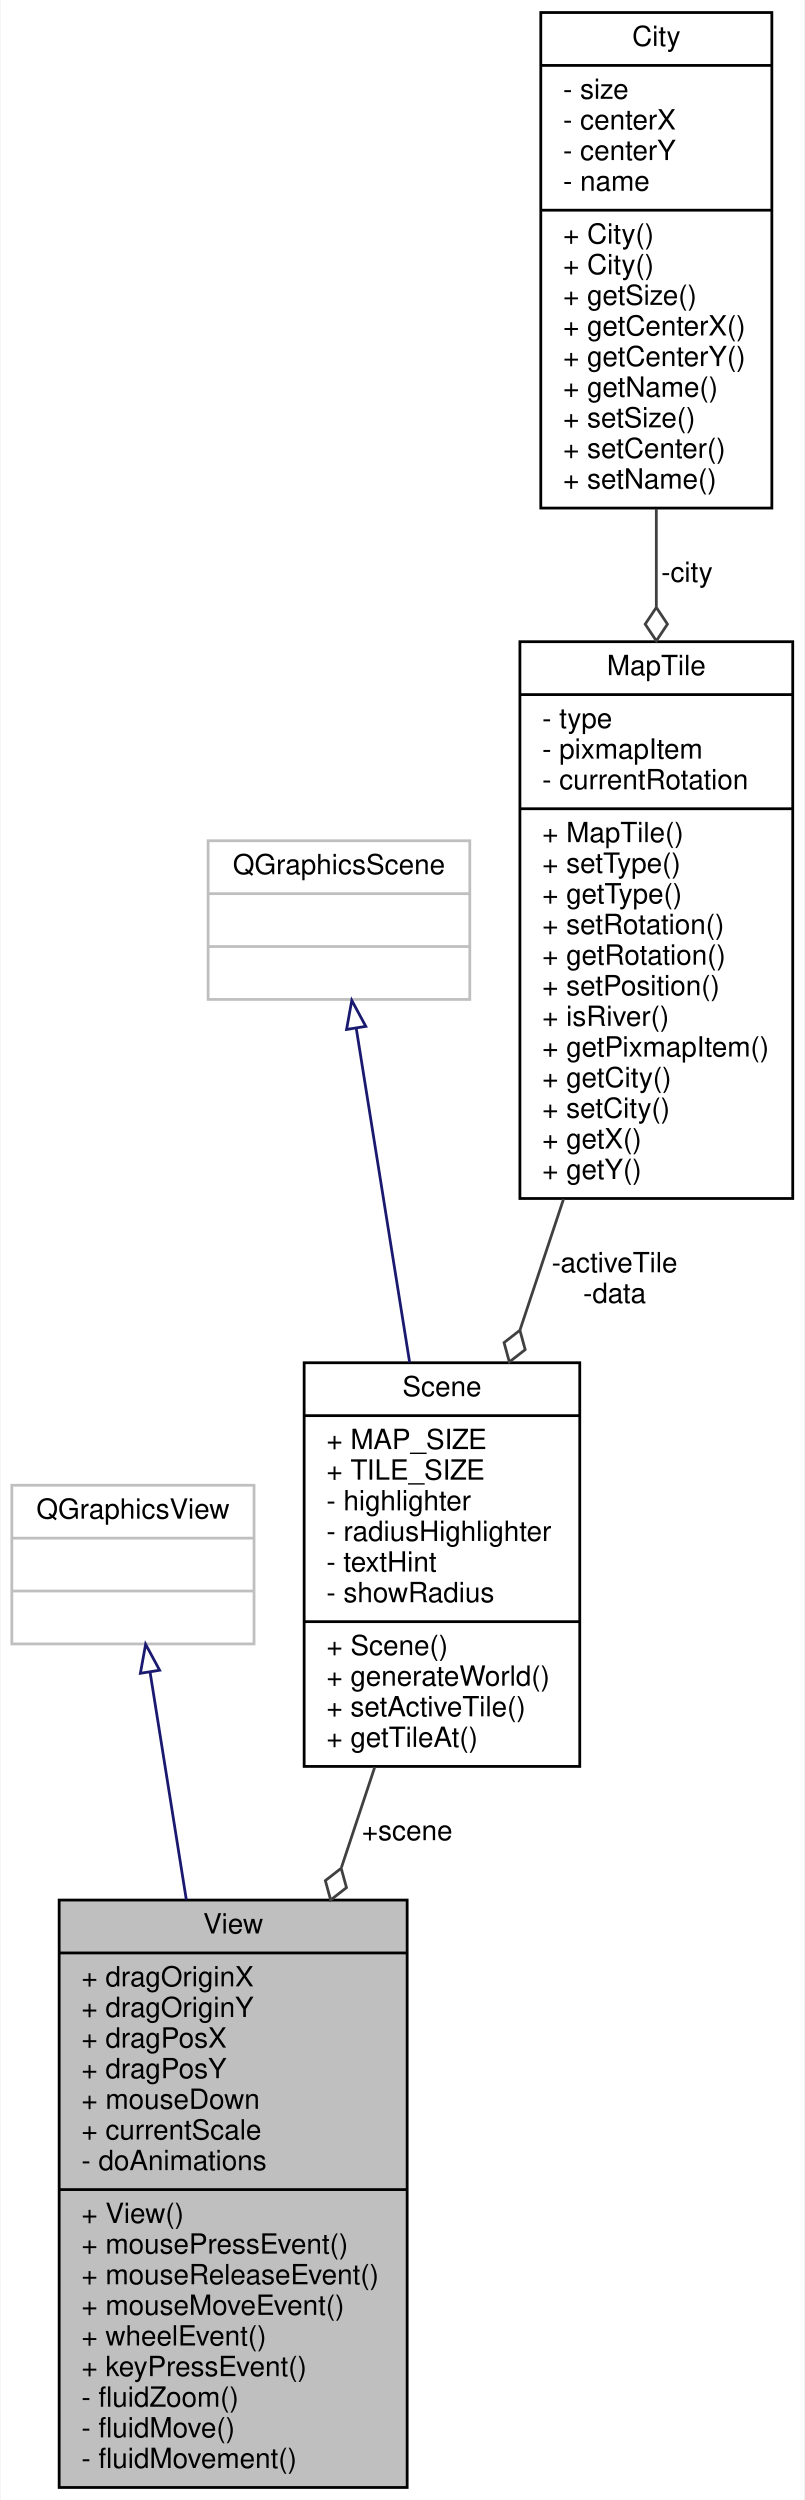
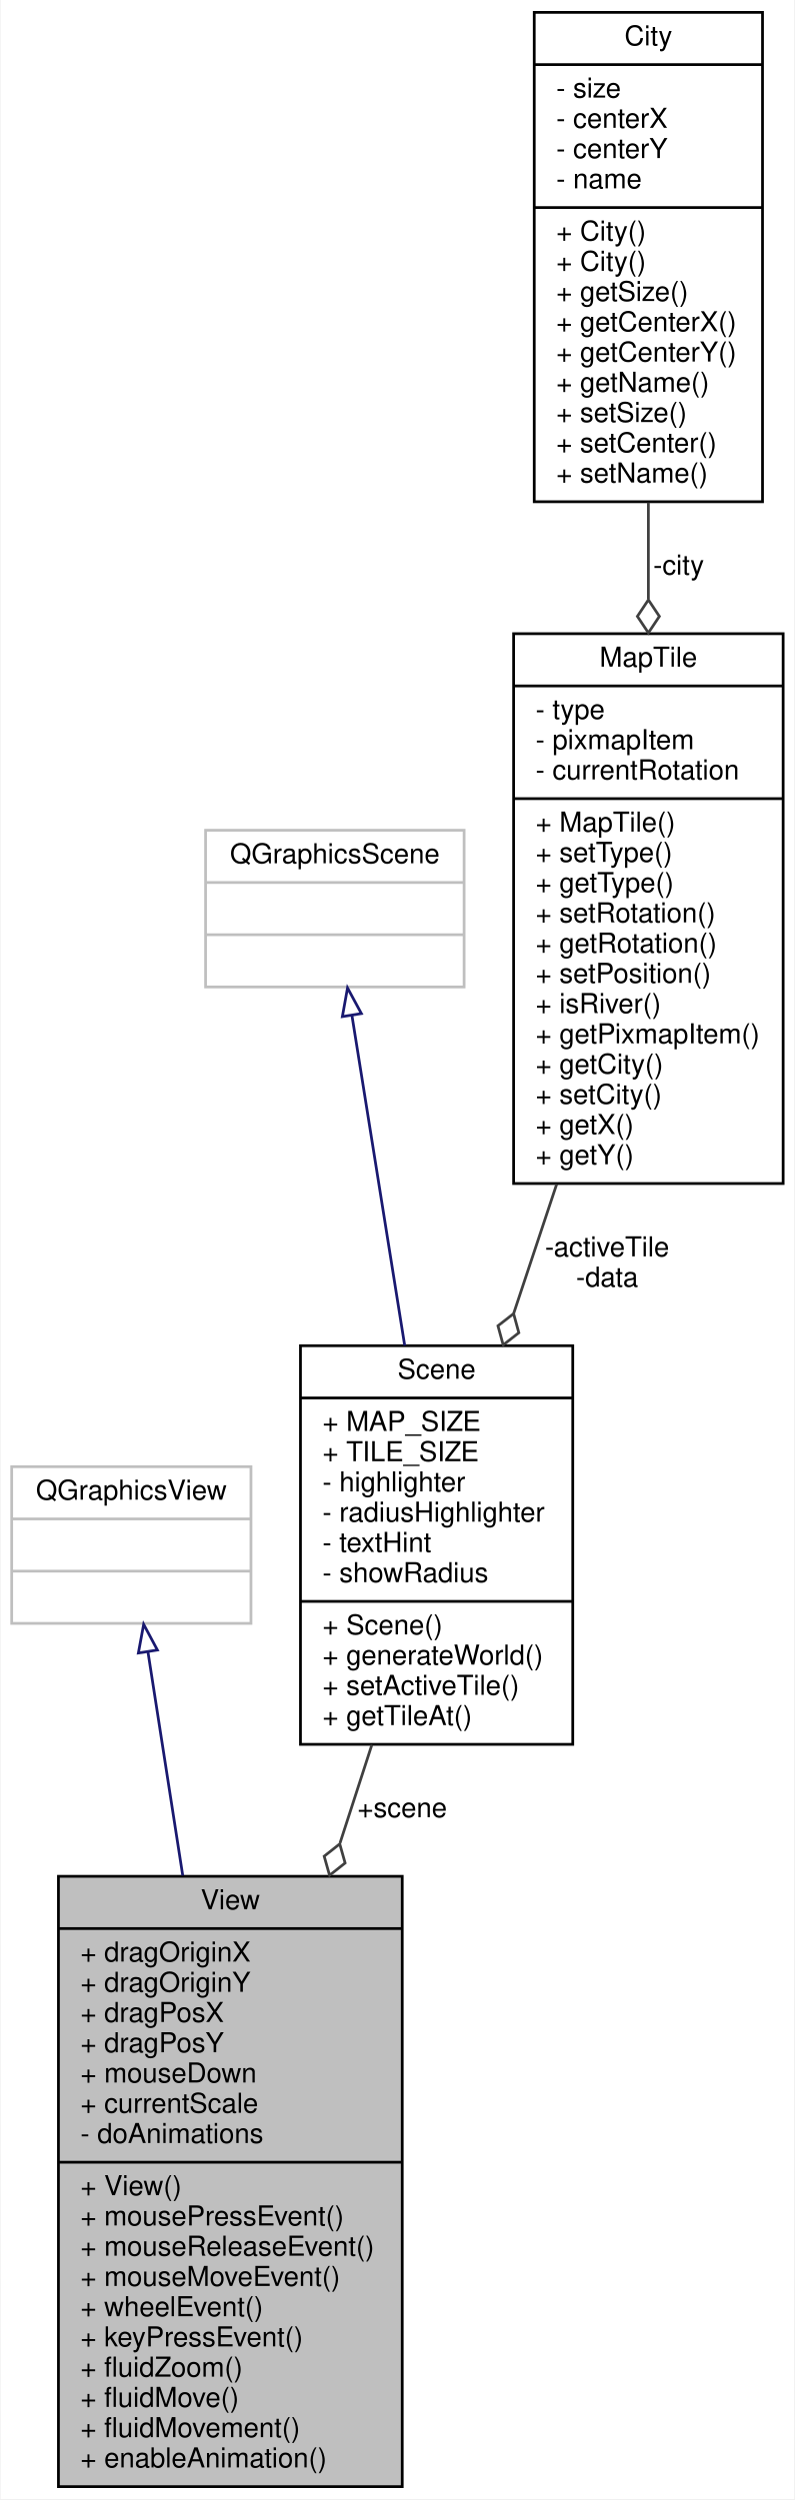
- <svg xmlns="http://www.w3.org/2000/svg" xmlns:xlink="http://www.w3.org/1999/xlink" width="289pt" height="898pt" viewBox="0.00 0.00 288.50 898.00">
-   <g id="graph0" class="graph" transform="scale(1 1) rotate(0) translate(4 894)">
-     <polygon fill="#ffffff" stroke="transparent" points="-4,4 -4,-894 284.5,-894 284.5,4 -4,4" />
+ <svg xmlns="http://www.w3.org/2000/svg" xmlns:xlink="http://www.w3.org/1999/xlink" width="289pt" height="909pt" viewBox="0.00 0.00 288.50 909.00">
+   <g id="graph0" class="graph" transform="scale(1 1) rotate(0) translate(4 905)">
+     <polygon fill="#ffffff" stroke="transparent" points="-4,4 -4,-905 284.5,-905 284.5,4 -4,4" />
    <g id="node1" class="node">
      <g id="a_node1">
        <a xlink:title=" ">
-           <polygon fill="#bfbfbf" stroke="#000000" points="17,-.5 17,-211.5 142,-211.5 142,-.5 17,-.5" />
-           <text text-anchor="middle" x="79.5" y="-199.5" font-family="Helvetica,sans-Serif" font-size="10.00" fill="#000000">View</text>
-           <polyline fill="none" stroke="#000000" points="17,-192.5 142,-192.5 " />
-           <text text-anchor="start" x="25" y="-180.5" font-family="Helvetica,sans-Serif" font-size="10.00" fill="#000000">+ dragOriginX</text>
-           <text text-anchor="start" x="25" y="-169.5" font-family="Helvetica,sans-Serif" font-size="10.00" fill="#000000">+ dragOriginY</text>
-           <text text-anchor="start" x="25" y="-158.5" font-family="Helvetica,sans-Serif" font-size="10.00" fill="#000000">+ dragPosX</text>
-           <text text-anchor="start" x="25" y="-147.5" font-family="Helvetica,sans-Serif" font-size="10.00" fill="#000000">+ dragPosY</text>
-           <text text-anchor="start" x="25" y="-136.5" font-family="Helvetica,sans-Serif" font-size="10.00" fill="#000000">+ mouseDown</text>
-           <text text-anchor="start" x="25" y="-125.5" font-family="Helvetica,sans-Serif" font-size="10.00" fill="#000000">+ currentScale</text>
-           <text text-anchor="start" x="25" y="-114.5" font-family="Helvetica,sans-Serif" font-size="10.00" fill="#000000">- doAnimations</text>
-           <polyline fill="none" stroke="#000000" points="17,-107.5 142,-107.5 " />
-           <text text-anchor="start" x="25" y="-95.5" font-family="Helvetica,sans-Serif" font-size="10.00" fill="#000000">+ View()</text>
-           <text text-anchor="start" x="25" y="-84.5" font-family="Helvetica,sans-Serif" font-size="10.00" fill="#000000">+ mousePressEvent()</text>
-           <text text-anchor="start" x="25" y="-73.5" font-family="Helvetica,sans-Serif" font-size="10.00" fill="#000000">+ mouseReleaseEvent()</text>
-           <text text-anchor="start" x="25" y="-62.5" font-family="Helvetica,sans-Serif" font-size="10.00" fill="#000000">+ mouseMoveEvent()</text>
-           <text text-anchor="start" x="25" y="-51.5" font-family="Helvetica,sans-Serif" font-size="10.00" fill="#000000">+ wheelEvent()</text>
-           <text text-anchor="start" x="25" y="-40.5" font-family="Helvetica,sans-Serif" font-size="10.00" fill="#000000">+ keyPressEvent()</text>
-           <text text-anchor="start" x="25" y="-29.5" font-family="Helvetica,sans-Serif" font-size="10.00" fill="#000000">- fluidZoom()</text>
-           <text text-anchor="start" x="25" y="-18.5" font-family="Helvetica,sans-Serif" font-size="10.00" fill="#000000">- fluidMove()</text>
-           <text text-anchor="start" x="25" y="-7.5" font-family="Helvetica,sans-Serif" font-size="10.00" fill="#000000">- fluidMovement()</text>
+           <polygon fill="#bfbfbf" stroke="#000000" points="17,-.5 17,-222.5 142,-222.5 142,-.5 17,-.5" />
+           <text text-anchor="middle" x="79.5" y="-210.5" font-family="Helvetica,sans-Serif" font-size="10.00" fill="#000000">View</text>
+           <polyline fill="none" stroke="#000000" points="17,-203.5 142,-203.5 " />
+           <text text-anchor="start" x="25" y="-191.5" font-family="Helvetica,sans-Serif" font-size="10.00" fill="#000000">+ dragOriginX</text>
+           <text text-anchor="start" x="25" y="-180.5" font-family="Helvetica,sans-Serif" font-size="10.00" fill="#000000">+ dragOriginY</text>
+           <text text-anchor="start" x="25" y="-169.5" font-family="Helvetica,sans-Serif" font-size="10.00" fill="#000000">+ dragPosX</text>
+           <text text-anchor="start" x="25" y="-158.5" font-family="Helvetica,sans-Serif" font-size="10.00" fill="#000000">+ dragPosY</text>
+           <text text-anchor="start" x="25" y="-147.5" font-family="Helvetica,sans-Serif" font-size="10.00" fill="#000000">+ mouseDown</text>
+           <text text-anchor="start" x="25" y="-136.5" font-family="Helvetica,sans-Serif" font-size="10.00" fill="#000000">+ currentScale</text>
+           <text text-anchor="start" x="25" y="-125.5" font-family="Helvetica,sans-Serif" font-size="10.00" fill="#000000">- doAnimations</text>
+           <polyline fill="none" stroke="#000000" points="17,-118.5 142,-118.5 " />
+           <text text-anchor="start" x="25" y="-106.5" font-family="Helvetica,sans-Serif" font-size="10.00" fill="#000000">+ View()</text>
+           <text text-anchor="start" x="25" y="-95.5" font-family="Helvetica,sans-Serif" font-size="10.00" fill="#000000">+ mousePressEvent()</text>
+           <text text-anchor="start" x="25" y="-84.5" font-family="Helvetica,sans-Serif" font-size="10.00" fill="#000000">+ mouseReleaseEvent()</text>
+           <text text-anchor="start" x="25" y="-73.5" font-family="Helvetica,sans-Serif" font-size="10.00" fill="#000000">+ mouseMoveEvent()</text>
+           <text text-anchor="start" x="25" y="-62.5" font-family="Helvetica,sans-Serif" font-size="10.00" fill="#000000">+ wheelEvent()</text>
+           <text text-anchor="start" x="25" y="-51.5" font-family="Helvetica,sans-Serif" font-size="10.00" fill="#000000">+ keyPressEvent()</text>
+           <text text-anchor="start" x="25" y="-40.5" font-family="Helvetica,sans-Serif" font-size="10.00" fill="#000000">+ fluidZoom()</text>
+           <text text-anchor="start" x="25" y="-29.5" font-family="Helvetica,sans-Serif" font-size="10.00" fill="#000000">+ fluidMove()</text>
+           <text text-anchor="start" x="25" y="-18.5" font-family="Helvetica,sans-Serif" font-size="10.00" fill="#000000">+ fluidMovement()</text>
+           <text text-anchor="start" x="25" y="-7.5" font-family="Helvetica,sans-Serif" font-size="10.00" fill="#000000">+ enableAnimation()</text>
        </a>
      </g>
    </g>
    <g id="node2" class="node">
      <g id="a_node2">
        <a xlink:title=" ">
-           <polygon fill="#ffffff" stroke="#bfbfbf" points="0,-303.5 0,-360.5 87,-360.5 87,-303.5 0,-303.5" />
-           <text text-anchor="middle" x="43.5" y="-348.5" font-family="Helvetica,sans-Serif" font-size="10.00" fill="#000000">QGraphicsView</text>
-           <polyline fill="none" stroke="#bfbfbf" points="0,-341.5 87,-341.5 " />
-           <text text-anchor="middle" x="43.5" y="-329.5" font-family="Helvetica,sans-Serif" font-size="10.00" fill="#000000"> </text>
-           <polyline fill="none" stroke="#bfbfbf" points="0,-322.5 87,-322.5 " />
-           <text text-anchor="middle" x="43.5" y="-310.5" font-family="Helvetica,sans-Serif" font-size="10.00" fill="#000000"> </text>
+           <polygon fill="#ffffff" stroke="#bfbfbf" points="0,-314.5 0,-371.5 87,-371.5 87,-314.5 0,-314.5" />
+           <text text-anchor="middle" x="43.5" y="-359.5" font-family="Helvetica,sans-Serif" font-size="10.00" fill="#000000">QGraphicsView</text>
+           <polyline fill="none" stroke="#bfbfbf" points="0,-352.5 87,-352.5 " />
+           <text text-anchor="middle" x="43.5" y="-340.5" font-family="Helvetica,sans-Serif" font-size="10.00" fill="#000000"> </text>
+           <polyline fill="none" stroke="#bfbfbf" points="0,-333.5 87,-333.5 " />
+           <text text-anchor="middle" x="43.5" y="-321.5" font-family="Helvetica,sans-Serif" font-size="10.00" fill="#000000"> </text>
        </a>
      </g>
    </g>
    <g id="edge1" class="edge">
-       <path fill="none" stroke="#191970" d="M49.635,-293.489C53.249,-270.799 58.014,-240.884 62.674,-211.631" />
-       <polygon fill="none" stroke="#191970" points="46.176,-292.951 48.059,-303.377 53.089,-294.052 46.176,-292.951" />
+       <path fill="none" stroke="#191970" d="M49.563,-304.014C53.063,-281.503 57.66,-251.94 62.199,-222.758" />
+       <polygon fill="none" stroke="#191970" points="46.065,-303.729 47.987,-314.148 52.982,-304.805 46.065,-303.729" />
    </g>
    <g id="node3" class="node">
      <g id="a_node3">
        <a xlink:href="classScene.html" target="_top" xlink:title=" ">
-           <polygon fill="#ffffff" stroke="#000000" points="105,-259.5 105,-404.5 204,-404.5 204,-259.5 105,-259.5" />
-           <text text-anchor="middle" x="154.5" y="-392.5" font-family="Helvetica,sans-Serif" font-size="10.00" fill="#000000">Scene</text>
-           <polyline fill="none" stroke="#000000" points="105,-385.5 204,-385.5 " />
-           <text text-anchor="start" x="113" y="-373.5" font-family="Helvetica,sans-Serif" font-size="10.00" fill="#000000">+ MAP_SIZE</text>
-           <text text-anchor="start" x="113" y="-362.5" font-family="Helvetica,sans-Serif" font-size="10.00" fill="#000000">+ TILE_SIZE</text>
-           <text text-anchor="start" x="113" y="-351.5" font-family="Helvetica,sans-Serif" font-size="10.00" fill="#000000">- highlighter</text>
-           <text text-anchor="start" x="113" y="-340.5" font-family="Helvetica,sans-Serif" font-size="10.00" fill="#000000">- radiusHighlighter</text>
-           <text text-anchor="start" x="113" y="-329.5" font-family="Helvetica,sans-Serif" font-size="10.00" fill="#000000">- textHint</text>
-           <text text-anchor="start" x="113" y="-318.5" font-family="Helvetica,sans-Serif" font-size="10.00" fill="#000000">- showRadius</text>
-           <polyline fill="none" stroke="#000000" points="105,-311.5 204,-311.5 " />
-           <text text-anchor="start" x="113" y="-299.5" font-family="Helvetica,sans-Serif" font-size="10.00" fill="#000000">+ Scene()</text>
-           <text text-anchor="start" x="113" y="-288.5" font-family="Helvetica,sans-Serif" font-size="10.00" fill="#000000">+ generateWorld()</text>
-           <text text-anchor="start" x="113" y="-277.5" font-family="Helvetica,sans-Serif" font-size="10.00" fill="#000000">+ setActiveTile()</text>
-           <text text-anchor="start" x="113" y="-266.5" font-family="Helvetica,sans-Serif" font-size="10.00" fill="#000000">+ getTileAt()</text>
+           <polygon fill="#ffffff" stroke="#000000" points="105,-270.5 105,-415.5 204,-415.5 204,-270.5 105,-270.5" />
+           <text text-anchor="middle" x="154.5" y="-403.5" font-family="Helvetica,sans-Serif" font-size="10.00" fill="#000000">Scene</text>
+           <polyline fill="none" stroke="#000000" points="105,-396.5 204,-396.5 " />
+           <text text-anchor="start" x="113" y="-384.5" font-family="Helvetica,sans-Serif" font-size="10.00" fill="#000000">+ MAP_SIZE</text>
+           <text text-anchor="start" x="113" y="-373.5" font-family="Helvetica,sans-Serif" font-size="10.00" fill="#000000">+ TILE_SIZE</text>
+           <text text-anchor="start" x="113" y="-362.5" font-family="Helvetica,sans-Serif" font-size="10.00" fill="#000000">- highlighter</text>
+           <text text-anchor="start" x="113" y="-351.5" font-family="Helvetica,sans-Serif" font-size="10.00" fill="#000000">- radiusHighlighter</text>
+           <text text-anchor="start" x="113" y="-340.5" font-family="Helvetica,sans-Serif" font-size="10.00" fill="#000000">- textHint</text>
+           <text text-anchor="start" x="113" y="-329.5" font-family="Helvetica,sans-Serif" font-size="10.00" fill="#000000">- showRadius</text>
+           <polyline fill="none" stroke="#000000" points="105,-322.5 204,-322.5 " />
+           <text text-anchor="start" x="113" y="-310.5" font-family="Helvetica,sans-Serif" font-size="10.00" fill="#000000">+ Scene()</text>
+           <text text-anchor="start" x="113" y="-299.5" font-family="Helvetica,sans-Serif" font-size="10.00" fill="#000000">+ generateWorld()</text>
+           <text text-anchor="start" x="113" y="-288.5" font-family="Helvetica,sans-Serif" font-size="10.00" fill="#000000">+ setActiveTile()</text>
+           <text text-anchor="start" x="113" y="-277.5" font-family="Helvetica,sans-Serif" font-size="10.00" fill="#000000">+ getTileAt()</text>
        </a>
      </g>
    </g>
    <g id="edge2" class="edge">
-       <path fill="none" stroke="#404040" d="M130.357,-259.248C126.528,-247.709 122.484,-235.527 118.419,-223.277" />
-       <polygon fill="none" stroke="#404040" points="118.301,-222.919 112.615,-218.485 114.521,-211.53 120.207,-215.965 118.301,-222.919" />
-       <text text-anchor="middle" x="142" y="-233" font-family="Helvetica,sans-Serif" font-size="10.00" fill="#000000"> +scene</text>
+       <path fill="none" stroke="#404040" d="M130.975,-270.387C127.264,-258.932 123.34,-246.819 119.38,-234.596" />
+       <polygon fill="none" stroke="#404040" points="119.277,-234.277 113.622,-229.802 115.578,-222.861 121.233,-227.336 119.277,-234.277" />
+       <text text-anchor="middle" x="142" y="-244" font-family="Helvetica,sans-Serif" font-size="10.00" fill="#000000"> +scene</text>
    </g>
    <g id="node4" class="node">
      <g id="a_node4">
        <a xlink:title=" ">
-           <polygon fill="#ffffff" stroke="#bfbfbf" points="70.5,-535 70.5,-592 164.5,-592 164.5,-535 70.5,-535" />
-           <text text-anchor="middle" x="117.5" y="-580" font-family="Helvetica,sans-Serif" font-size="10.00" fill="#000000">QGraphicsScene</text>
-           <polyline fill="none" stroke="#bfbfbf" points="70.5,-573 164.5,-573 " />
-           <text text-anchor="middle" x="117.5" y="-561" font-family="Helvetica,sans-Serif" font-size="10.00" fill="#000000"> </text>
-           <polyline fill="none" stroke="#bfbfbf" points="70.5,-554 164.5,-554 " />
-           <text text-anchor="middle" x="117.5" y="-542" font-family="Helvetica,sans-Serif" font-size="10.00" fill="#000000"> </text>
+           <polygon fill="#ffffff" stroke="#bfbfbf" points="70.5,-546 70.5,-603 164.5,-603 164.5,-546 70.5,-546" />
+           <text text-anchor="middle" x="117.5" y="-591" font-family="Helvetica,sans-Serif" font-size="10.00" fill="#000000">QGraphicsScene</text>
+           <polyline fill="none" stroke="#bfbfbf" points="70.5,-584 164.5,-584 " />
+           <text text-anchor="middle" x="117.5" y="-572" font-family="Helvetica,sans-Serif" font-size="10.00" fill="#000000"> </text>
+           <polyline fill="none" stroke="#bfbfbf" points="70.5,-565 164.5,-565 " />
+           <text text-anchor="middle" x="117.5" y="-553" font-family="Helvetica,sans-Serif" font-size="10.00" fill="#000000"> </text>
        </a>
      </g>
    </g>
    <g id="edge3" class="edge">
-       <path fill="none" stroke="#191970" d="M123.72,-524.585C128.946,-491.887 136.556,-444.271 142.902,-404.567" />
-       <polygon fill="none" stroke="#191970" points="120.234,-524.221 122.111,-534.648 127.146,-525.326 120.234,-524.221" />
+       <path fill="none" stroke="#191970" d="M123.72,-535.585C128.946,-502.887 136.556,-455.271 142.902,-415.567" />
+       <polygon fill="none" stroke="#191970" points="120.234,-535.221 122.111,-545.648 127.146,-536.326 120.234,-535.221" />
    </g>
    <g id="node5" class="node">
      <g id="a_node5">
        <a xlink:href="classMapTile.html" target="_top" xlink:title=" ">
-           <polygon fill="#ffffff" stroke="#000000" points="182.5,-463.5 182.5,-663.5 280.5,-663.5 280.5,-463.5 182.5,-463.5" />
-           <text text-anchor="middle" x="231.5" y="-651.5" font-family="Helvetica,sans-Serif" font-size="10.00" fill="#000000">MapTile</text>
-           <polyline fill="none" stroke="#000000" points="182.5,-644.5 280.5,-644.5 " />
-           <text text-anchor="start" x="190.5" y="-632.5" font-family="Helvetica,sans-Serif" font-size="10.00" fill="#000000">- type</text>
-           <text text-anchor="start" x="190.5" y="-621.5" font-family="Helvetica,sans-Serif" font-size="10.00" fill="#000000">- pixmapItem</text>
-           <text text-anchor="start" x="190.5" y="-610.5" font-family="Helvetica,sans-Serif" font-size="10.00" fill="#000000">- currentRotation</text>
-           <polyline fill="none" stroke="#000000" points="182.5,-603.5 280.5,-603.5 " />
-           <text text-anchor="start" x="190.5" y="-591.5" font-family="Helvetica,sans-Serif" font-size="10.00" fill="#000000">+ MapTile()</text>
-           <text text-anchor="start" x="190.5" y="-580.5" font-family="Helvetica,sans-Serif" font-size="10.00" fill="#000000">+ setType()</text>
-           <text text-anchor="start" x="190.5" y="-569.5" font-family="Helvetica,sans-Serif" font-size="10.00" fill="#000000">+ getType()</text>
-           <text text-anchor="start" x="190.5" y="-558.5" font-family="Helvetica,sans-Serif" font-size="10.00" fill="#000000">+ setRotation()</text>
-           <text text-anchor="start" x="190.5" y="-547.5" font-family="Helvetica,sans-Serif" font-size="10.00" fill="#000000">+ getRotation()</text>
-           <text text-anchor="start" x="190.5" y="-536.5" font-family="Helvetica,sans-Serif" font-size="10.00" fill="#000000">+ setPosition()</text>
-           <text text-anchor="start" x="190.5" y="-525.5" font-family="Helvetica,sans-Serif" font-size="10.00" fill="#000000">+ isRiver()</text>
-           <text text-anchor="start" x="190.5" y="-514.5" font-family="Helvetica,sans-Serif" font-size="10.00" fill="#000000">+ getPixmapItem()</text>
-           <text text-anchor="start" x="190.5" y="-503.5" font-family="Helvetica,sans-Serif" font-size="10.00" fill="#000000">+ getCity()</text>
-           <text text-anchor="start" x="190.5" y="-492.5" font-family="Helvetica,sans-Serif" font-size="10.00" fill="#000000">+ setCity()</text>
-           <text text-anchor="start" x="190.5" y="-481.5" font-family="Helvetica,sans-Serif" font-size="10.00" fill="#000000">+ getX()</text>
-           <text text-anchor="start" x="190.5" y="-470.5" font-family="Helvetica,sans-Serif" font-size="10.00" fill="#000000">+ getY()</text>
+           <polygon fill="#ffffff" stroke="#000000" points="182.5,-474.5 182.5,-674.5 280.5,-674.5 280.5,-474.5 182.5,-474.5" />
+           <text text-anchor="middle" x="231.5" y="-662.5" font-family="Helvetica,sans-Serif" font-size="10.00" fill="#000000">MapTile</text>
+           <polyline fill="none" stroke="#000000" points="182.5,-655.5 280.5,-655.5 " />
+           <text text-anchor="start" x="190.5" y="-643.5" font-family="Helvetica,sans-Serif" font-size="10.00" fill="#000000">- type</text>
+           <text text-anchor="start" x="190.5" y="-632.5" font-family="Helvetica,sans-Serif" font-size="10.00" fill="#000000">- pixmapItem</text>
+           <text text-anchor="start" x="190.5" y="-621.5" font-family="Helvetica,sans-Serif" font-size="10.00" fill="#000000">- currentRotation</text>
+           <polyline fill="none" stroke="#000000" points="182.5,-614.5 280.5,-614.5 " />
+           <text text-anchor="start" x="190.5" y="-602.5" font-family="Helvetica,sans-Serif" font-size="10.00" fill="#000000">+ MapTile()</text>
+           <text text-anchor="start" x="190.5" y="-591.5" font-family="Helvetica,sans-Serif" font-size="10.00" fill="#000000">+ setType()</text>
+           <text text-anchor="start" x="190.5" y="-580.5" font-family="Helvetica,sans-Serif" font-size="10.00" fill="#000000">+ getType()</text>
+           <text text-anchor="start" x="190.5" y="-569.5" font-family="Helvetica,sans-Serif" font-size="10.00" fill="#000000">+ setRotation()</text>
+           <text text-anchor="start" x="190.5" y="-558.5" font-family="Helvetica,sans-Serif" font-size="10.00" fill="#000000">+ getRotation()</text>
+           <text text-anchor="start" x="190.5" y="-547.5" font-family="Helvetica,sans-Serif" font-size="10.00" fill="#000000">+ setPosition()</text>
+           <text text-anchor="start" x="190.5" y="-536.5" font-family="Helvetica,sans-Serif" font-size="10.00" fill="#000000">+ isRiver()</text>
+           <text text-anchor="start" x="190.5" y="-525.5" font-family="Helvetica,sans-Serif" font-size="10.00" fill="#000000">+ getPixmapItem()</text>
+           <text text-anchor="start" x="190.5" y="-514.5" font-family="Helvetica,sans-Serif" font-size="10.00" fill="#000000">+ getCity()</text>
+           <text text-anchor="start" x="190.5" y="-503.5" font-family="Helvetica,sans-Serif" font-size="10.00" fill="#000000">+ setCity()</text>
+           <text text-anchor="start" x="190.5" y="-492.5" font-family="Helvetica,sans-Serif" font-size="10.00" fill="#000000">+ getX()</text>
+           <text text-anchor="start" x="190.5" y="-481.5" font-family="Helvetica,sans-Serif" font-size="10.00" fill="#000000">+ getY()</text>
        </a>
      </g>
    </g>
    <g id="edge4" class="edge">
-       <path fill="none" stroke="#404040" d="M198.174,-463.307C192.96,-447.63 187.616,-431.564 182.536,-416.289" />
-       <polygon fill="none" stroke="#404040" points="182.496,-416.169 176.807,-411.738 178.708,-404.783 184.398,-409.214 182.496,-416.169" />
-       <text text-anchor="middle" x="216.5" y="-437" font-family="Helvetica,sans-Serif" font-size="10.00" fill="#000000"> -activeTile</text>
-       <text text-anchor="middle" x="216.5" y="-426" font-family="Helvetica,sans-Serif" font-size="10.00" fill="#000000">-data</text>
+       <path fill="none" stroke="#404040" d="M198.174,-474.307C192.96,-458.63 187.616,-442.564 182.536,-427.289" />
+       <polygon fill="none" stroke="#404040" points="182.496,-427.169 176.807,-422.738 178.708,-415.783 184.398,-420.214 182.496,-427.169" />
+       <text text-anchor="middle" x="216.5" y="-448" font-family="Helvetica,sans-Serif" font-size="10.00" fill="#000000"> -activeTile</text>
+       <text text-anchor="middle" x="216.5" y="-437" font-family="Helvetica,sans-Serif" font-size="10.00" fill="#000000">-data</text>
    </g>
    <g id="node6" class="node">
      <g id="a_node6">
        <a xlink:href="classCity.html" target="_top" xlink:title=" ">
-           <polygon fill="#ffffff" stroke="#000000" points="190,-711.5 190,-889.5 273,-889.5 273,-711.5 190,-711.5" />
-           <text text-anchor="middle" x="231.5" y="-877.5" font-family="Helvetica,sans-Serif" font-size="10.00" fill="#000000">City</text>
-           <polyline fill="none" stroke="#000000" points="190,-870.5 273,-870.5 " />
-           <text text-anchor="start" x="198" y="-858.5" font-family="Helvetica,sans-Serif" font-size="10.00" fill="#000000">- size</text>
-           <text text-anchor="start" x="198" y="-847.5" font-family="Helvetica,sans-Serif" font-size="10.00" fill="#000000">- centerX</text>
-           <text text-anchor="start" x="198" y="-836.5" font-family="Helvetica,sans-Serif" font-size="10.00" fill="#000000">- centerY</text>
-           <text text-anchor="start" x="198" y="-825.5" font-family="Helvetica,sans-Serif" font-size="10.00" fill="#000000">- name</text>
-           <polyline fill="none" stroke="#000000" points="190,-818.5 273,-818.5 " />
+           <polygon fill="#ffffff" stroke="#000000" points="190,-722.5 190,-900.5 273,-900.5 273,-722.5 190,-722.5" />
+           <text text-anchor="middle" x="231.5" y="-888.5" font-family="Helvetica,sans-Serif" font-size="10.00" fill="#000000">City</text>
+           <polyline fill="none" stroke="#000000" points="190,-881.5 273,-881.5 " />
+           <text text-anchor="start" x="198" y="-869.5" font-family="Helvetica,sans-Serif" font-size="10.00" fill="#000000">- size</text>
+           <text text-anchor="start" x="198" y="-858.5" font-family="Helvetica,sans-Serif" font-size="10.00" fill="#000000">- centerX</text>
+           <text text-anchor="start" x="198" y="-847.5" font-family="Helvetica,sans-Serif" font-size="10.00" fill="#000000">- centerY</text>
+           <text text-anchor="start" x="198" y="-836.5" font-family="Helvetica,sans-Serif" font-size="10.00" fill="#000000">- name</text>
+           <polyline fill="none" stroke="#000000" points="190,-829.5 273,-829.5 " />
+           <text text-anchor="start" x="198" y="-817.5" font-family="Helvetica,sans-Serif" font-size="10.00" fill="#000000">+ City()</text>
          <text text-anchor="start" x="198" y="-806.5" font-family="Helvetica,sans-Serif" font-size="10.00" fill="#000000">+ City()</text>
-           <text text-anchor="start" x="198" y="-795.5" font-family="Helvetica,sans-Serif" font-size="10.00" fill="#000000">+ City()</text>
-           <text text-anchor="start" x="198" y="-784.5" font-family="Helvetica,sans-Serif" font-size="10.00" fill="#000000">+ getSize()</text>
-           <text text-anchor="start" x="198" y="-773.5" font-family="Helvetica,sans-Serif" font-size="10.00" fill="#000000">+ getCenterX()</text>
-           <text text-anchor="start" x="198" y="-762.5" font-family="Helvetica,sans-Serif" font-size="10.00" fill="#000000">+ getCenterY()</text>
-           <text text-anchor="start" x="198" y="-751.5" font-family="Helvetica,sans-Serif" font-size="10.00" fill="#000000">+ getName()</text>
-           <text text-anchor="start" x="198" y="-740.5" font-family="Helvetica,sans-Serif" font-size="10.00" fill="#000000">+ setSize()</text>
-           <text text-anchor="start" x="198" y="-729.5" font-family="Helvetica,sans-Serif" font-size="10.00" fill="#000000">+ setCenter()</text>
-           <text text-anchor="start" x="198" y="-718.5" font-family="Helvetica,sans-Serif" font-size="10.00" fill="#000000">+ setName()</text>
+           <text text-anchor="start" x="198" y="-795.5" font-family="Helvetica,sans-Serif" font-size="10.00" fill="#000000">+ getSize()</text>
+           <text text-anchor="start" x="198" y="-784.5" font-family="Helvetica,sans-Serif" font-size="10.00" fill="#000000">+ getCenterX()</text>
+           <text text-anchor="start" x="198" y="-773.5" font-family="Helvetica,sans-Serif" font-size="10.00" fill="#000000">+ getCenterY()</text>
+           <text text-anchor="start" x="198" y="-762.5" font-family="Helvetica,sans-Serif" font-size="10.00" fill="#000000">+ getName()</text>
+           <text text-anchor="start" x="198" y="-751.5" font-family="Helvetica,sans-Serif" font-size="10.00" fill="#000000">+ setSize()</text>
+           <text text-anchor="start" x="198" y="-740.5" font-family="Helvetica,sans-Serif" font-size="10.00" fill="#000000">+ setCenter()</text>
+           <text text-anchor="start" x="198" y="-729.5" font-family="Helvetica,sans-Serif" font-size="10.00" fill="#000000">+ setName()</text>
        </a>
      </g>
    </g>
    <g id="edge5" class="edge">
-       <path fill="none" stroke="#404040" d="M231.5,-711.238C231.5,-699.747 231.5,-687.864 231.5,-676.06" />
-       <polygon fill="none" stroke="#404040" points="231.5,-675.807 227.5,-669.807 231.5,-663.807 235.5,-669.807 231.5,-675.807" />
-       <text text-anchor="middle" x="242.5" y="-685" font-family="Helvetica,sans-Serif" font-size="10.00" fill="#000000"> -city</text>
+       <path fill="none" stroke="#404040" d="M231.5,-722.238C231.5,-710.747 231.5,-698.864 231.5,-687.06" />
+       <polygon fill="none" stroke="#404040" points="231.5,-686.807 227.5,-680.807 231.5,-674.807 235.5,-680.807 231.5,-686.807" />
+       <text text-anchor="middle" x="242.5" y="-696" font-family="Helvetica,sans-Serif" font-size="10.00" fill="#000000"> -city</text>
    </g>
  </g>
</svg>
